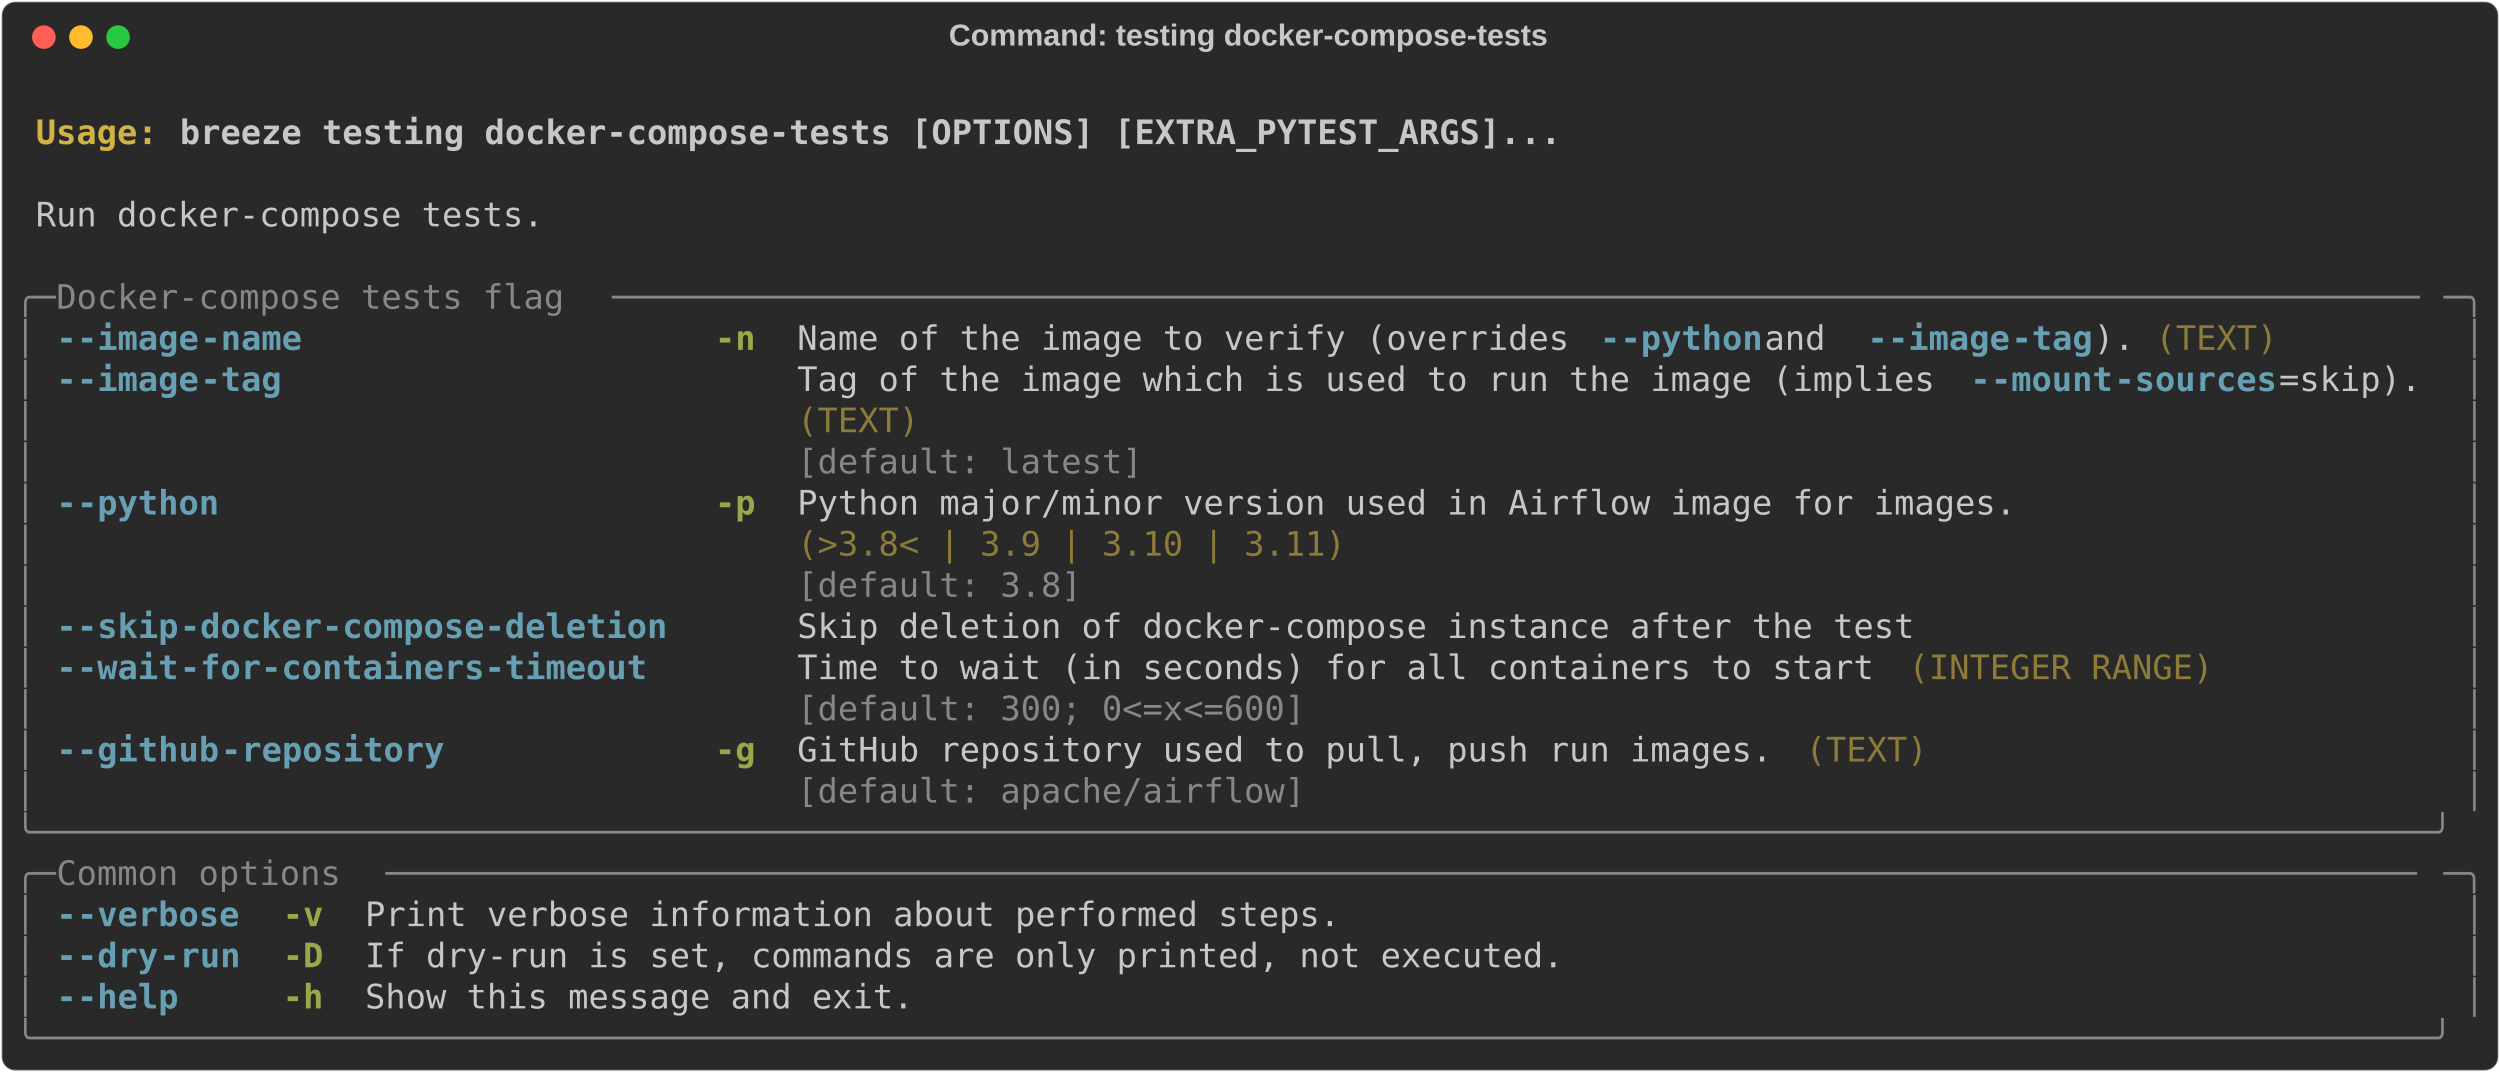
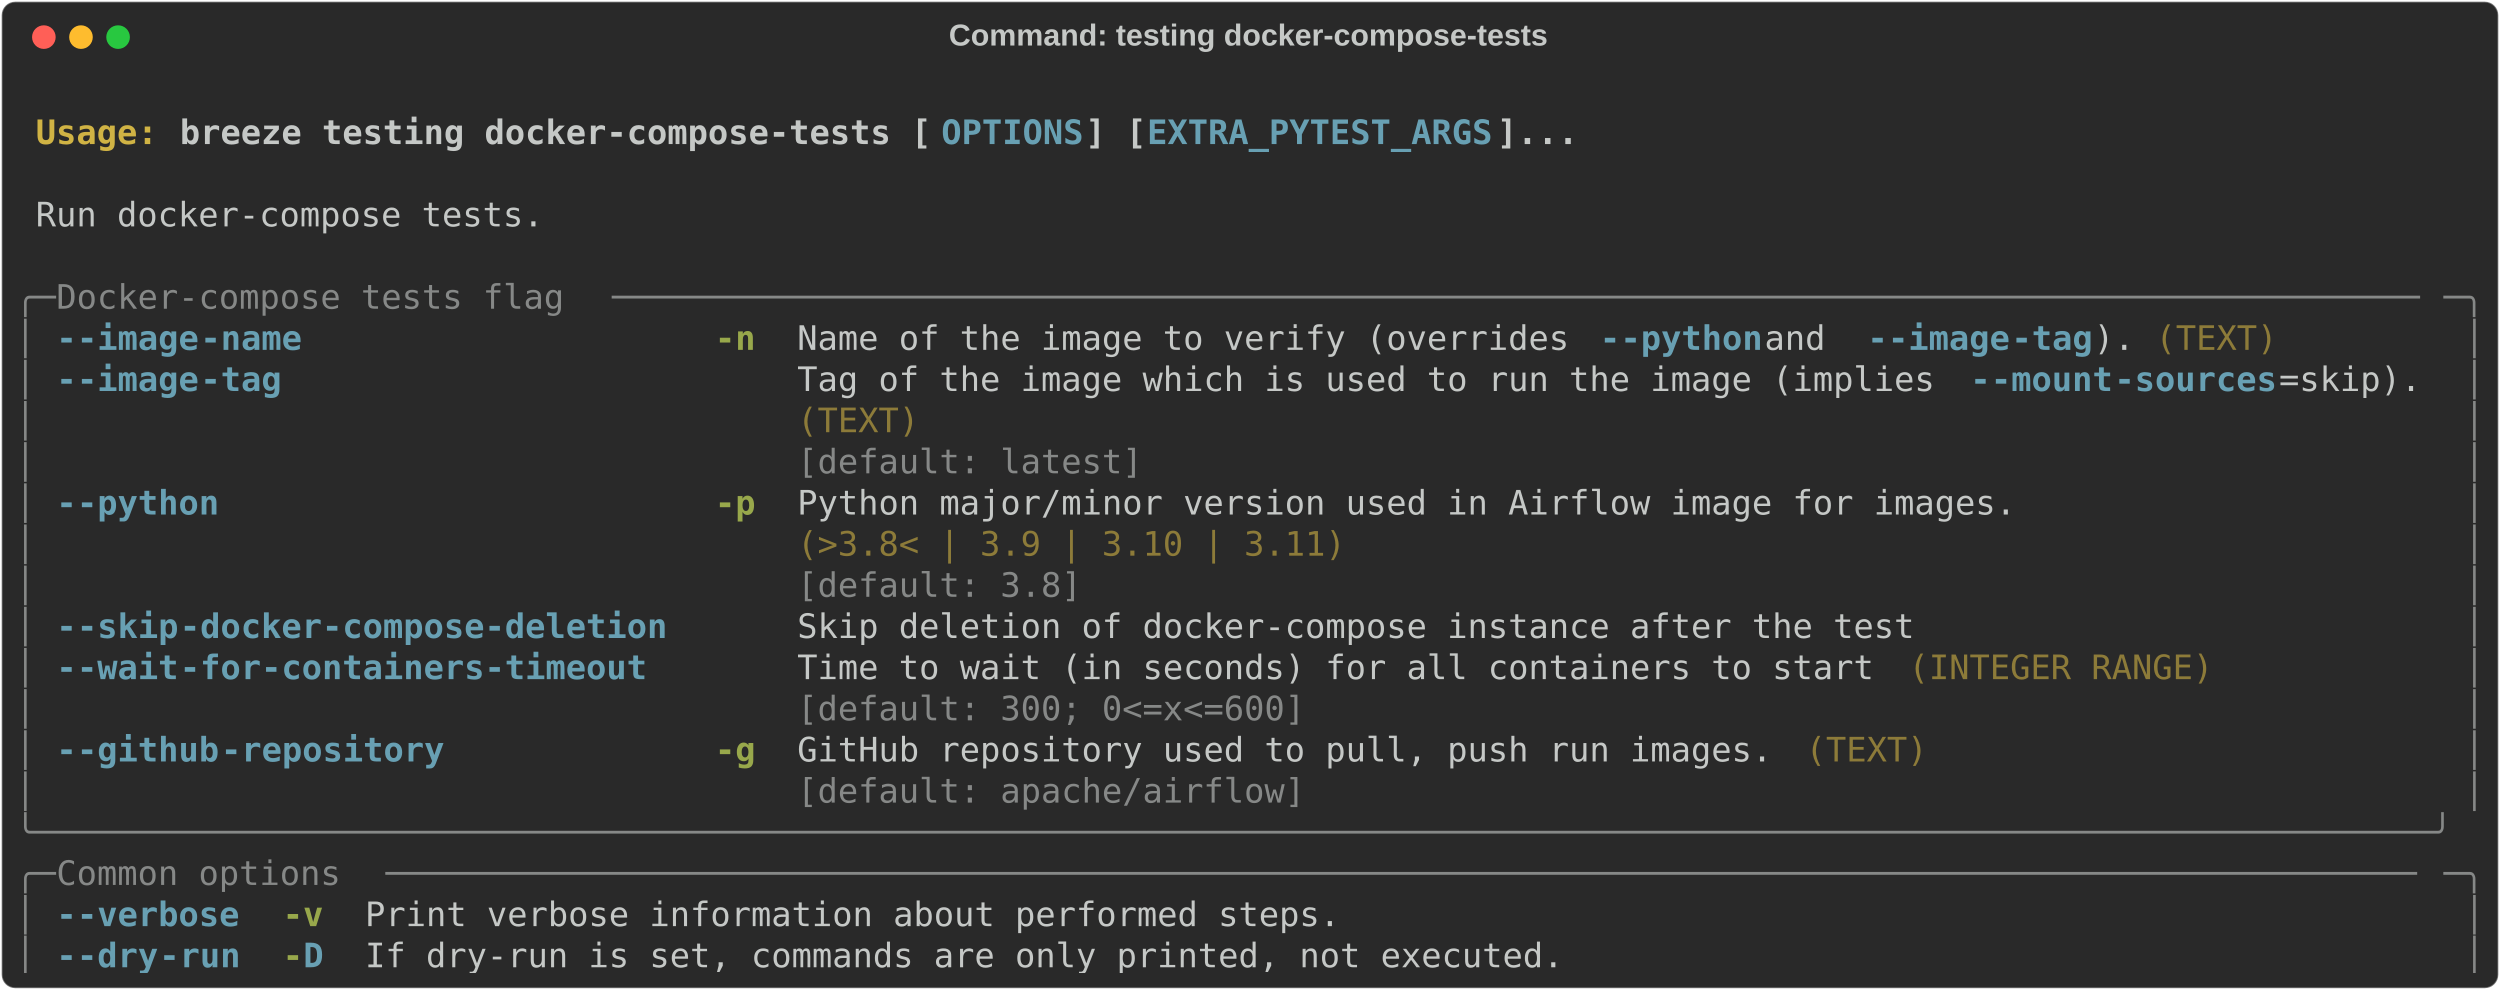
- <svg xmlns="http://www.w3.org/2000/svg" class="rich-terminal" viewBox="0 0 1482 635.6">
+ <svg xmlns="http://www.w3.org/2000/svg" class="rich-terminal" viewBox="0 0 1482 586.8">
  <style>

    @font-face {
        font-family: "Fira Code";
        src: local("FiraCode-Regular"),
                url("https://cdnjs.cloudflare.com/ajax/libs/firacode/6.2.0/woff2/FiraCode-Regular.woff2") format("woff2"),
                url("https://cdnjs.cloudflare.com/ajax/libs/firacode/6.2.0/woff/FiraCode-Regular.woff") format("woff");
        font-style: normal;
        font-weight: 400;
    }
    @font-face {
        font-family: "Fira Code";
        src: local("FiraCode-Bold"),
                url("https://cdnjs.cloudflare.com/ajax/libs/firacode/6.2.0/woff2/FiraCode-Bold.woff2") format("woff2"),
                url("https://cdnjs.cloudflare.com/ajax/libs/firacode/6.2.0/woff/FiraCode-Bold.woff") format("woff");
        font-style: bold;
        font-weight: 700;
    }

    .breeze-testing-docker-compose-tests-matrix {
        font-family: Fira Code, monospace;
        font-size: 20px;
        line-height: 24.4px;
        font-variant-east-asian: full-width;
    }

    .breeze-testing-docker-compose-tests-title {
        font-size: 18px;
        font-weight: bold;
        font-family: arial;
    }

    .breeze-testing-docker-compose-tests-r1 { fill: #c5c8c6;font-weight: bold }
.breeze-testing-docker-compose-tests-r2 { fill: #c5c8c6 }
.breeze-testing-docker-compose-tests-r3 { fill: #d0b344;font-weight: bold }
- .breeze-testing-docker-compose-tests-r4 { fill: #868887 }
- .breeze-testing-docker-compose-tests-r5 { fill: #68a0b3;font-weight: bold }
+ .breeze-testing-docker-compose-tests-r4 { fill: #68a0b3;font-weight: bold }
+ .breeze-testing-docker-compose-tests-r5 { fill: #868887 }
.breeze-testing-docker-compose-tests-r6 { fill: #98a84b;font-weight: bold }
.breeze-testing-docker-compose-tests-r7 { fill: #8d7b39 }
    </style>
  <defs>
    <clipPath id="breeze-testing-docker-compose-tests-clip-terminal">
-       <rect x="0" y="0" width="1463.0" height="584.6" />
+       <rect x="0" y="0" width="1463.0" height="535.8" />
    </clipPath>
    <clipPath id="breeze-testing-docker-compose-tests-line-0">
      <rect x="0" y="1.5" width="1464" height="24.65" />
    </clipPath>
    <clipPath id="breeze-testing-docker-compose-tests-line-1">
      <rect x="0" y="25.9" width="1464" height="24.65" />
    </clipPath>
    <clipPath id="breeze-testing-docker-compose-tests-line-2">
      <rect x="0" y="50.3" width="1464" height="24.65" />
    </clipPath>
    <clipPath id="breeze-testing-docker-compose-tests-line-3">
      <rect x="0" y="74.7" width="1464" height="24.65" />
    </clipPath>
    <clipPath id="breeze-testing-docker-compose-tests-line-4">
      <rect x="0" y="99.1" width="1464" height="24.65" />
    </clipPath>
    <clipPath id="breeze-testing-docker-compose-tests-line-5">
      <rect x="0" y="123.5" width="1464" height="24.65" />
    </clipPath>
    <clipPath id="breeze-testing-docker-compose-tests-line-6">
      <rect x="0" y="147.9" width="1464" height="24.65" />
    </clipPath>
    <clipPath id="breeze-testing-docker-compose-tests-line-7">
      <rect x="0" y="172.3" width="1464" height="24.65" />
    </clipPath>
    <clipPath id="breeze-testing-docker-compose-tests-line-8">
      <rect x="0" y="196.7" width="1464" height="24.65" />
    </clipPath>
    <clipPath id="breeze-testing-docker-compose-tests-line-9">
      <rect x="0" y="221.1" width="1464" height="24.65" />
    </clipPath>
    <clipPath id="breeze-testing-docker-compose-tests-line-10">
      <rect x="0" y="245.5" width="1464" height="24.65" />
    </clipPath>
    <clipPath id="breeze-testing-docker-compose-tests-line-11">
      <rect x="0" y="269.9" width="1464" height="24.65" />
    </clipPath>
    <clipPath id="breeze-testing-docker-compose-tests-line-12">
      <rect x="0" y="294.3" width="1464" height="24.65" />
    </clipPath>
    <clipPath id="breeze-testing-docker-compose-tests-line-13">
      <rect x="0" y="318.7" width="1464" height="24.65" />
    </clipPath>
    <clipPath id="breeze-testing-docker-compose-tests-line-14">
      <rect x="0" y="343.1" width="1464" height="24.65" />
    </clipPath>
    <clipPath id="breeze-testing-docker-compose-tests-line-15">
      <rect x="0" y="367.5" width="1464" height="24.65" />
    </clipPath>
    <clipPath id="breeze-testing-docker-compose-tests-line-16">
      <rect x="0" y="391.9" width="1464" height="24.65" />
    </clipPath>
    <clipPath id="breeze-testing-docker-compose-tests-line-17">
      <rect x="0" y="416.3" width="1464" height="24.65" />
    </clipPath>
    <clipPath id="breeze-testing-docker-compose-tests-line-18">
      <rect x="0" y="440.7" width="1464" height="24.65" />
    </clipPath>
    <clipPath id="breeze-testing-docker-compose-tests-line-19">
      <rect x="0" y="465.1" width="1464" height="24.65" />
    </clipPath>
    <clipPath id="breeze-testing-docker-compose-tests-line-20">
      <rect x="0" y="489.5" width="1464" height="24.65" />
    </clipPath>
-     <clipPath id="breeze-testing-docker-compose-tests-line-21">
-       <rect x="0" y="513.9" width="1464" height="24.65" />
-     </clipPath>
-     <clipPath id="breeze-testing-docker-compose-tests-line-22">
-       <rect x="0" y="538.3" width="1464" height="24.65" />
-     </clipPath>
  </defs>
-   <rect fill="#292929" stroke="rgba(255,255,255,0.35)" stroke-width="1" x="1" y="1" width="1480" height="633.6" rx="8" />
+   <rect fill="#292929" stroke="rgba(255,255,255,0.35)" stroke-width="1" x="1" y="1" width="1480" height="584.8" rx="8" />
  <text class="breeze-testing-docker-compose-tests-title" fill="#c5c8c6" text-anchor="middle" x="740" y="27">Command: testing docker-compose-tests</text>
  <g transform="translate(26,22)">
    <circle cx="0" cy="0" r="7" fill="#ff5f57" />
    <circle cx="22" cy="0" r="7" fill="#febc2e" />
    <circle cx="44" cy="0" r="7" fill="#28c840" />
  </g>
  <g transform="translate(9, 41)" clip-path="url(#breeze-testing-docker-compose-tests-clip-terminal)">
    <g class="breeze-testing-docker-compose-tests-matrix">
      <text class="breeze-testing-docker-compose-tests-r2" x="1464" y="20" textLength="12.2" clip-path="url(#breeze-testing-docker-compose-tests-line-0)">
</text>
      <text class="breeze-testing-docker-compose-tests-r3" x="12.2" y="44.4" textLength="85.4" clip-path="url(#breeze-testing-docker-compose-tests-line-1)">Usage: </text>
-       <text class="breeze-testing-docker-compose-tests-r1" x="97.6" y="44.4" textLength="829.6" clip-path="url(#breeze-testing-docker-compose-tests-line-1)">breeze testing docker-compose-tests [OPTIONS] [EXTRA_PYTEST_ARGS]...</text>
+       <text class="breeze-testing-docker-compose-tests-r1" x="97.6" y="44.4" textLength="451.4" clip-path="url(#breeze-testing-docker-compose-tests-line-1)">breeze testing docker-compose-tests [</text>
+       <text class="breeze-testing-docker-compose-tests-r4" x="549" y="44.4" textLength="85.4" clip-path="url(#breeze-testing-docker-compose-tests-line-1)">OPTIONS</text>
+       <text class="breeze-testing-docker-compose-tests-r1" x="634.4" y="44.4" textLength="36.6" clip-path="url(#breeze-testing-docker-compose-tests-line-1)">] [</text>
+       <text class="breeze-testing-docker-compose-tests-r4" x="671" y="44.4" textLength="207.4" clip-path="url(#breeze-testing-docker-compose-tests-line-1)">EXTRA_PYTEST_ARGS</text>
+       <text class="breeze-testing-docker-compose-tests-r1" x="878.4" y="44.4" textLength="48.8" clip-path="url(#breeze-testing-docker-compose-tests-line-1)">]...</text>
      <text class="breeze-testing-docker-compose-tests-r2" x="1464" y="44.4" textLength="12.2" clip-path="url(#breeze-testing-docker-compose-tests-line-1)">
</text>
      <text class="breeze-testing-docker-compose-tests-r2" x="1464" y="68.8" textLength="12.2" clip-path="url(#breeze-testing-docker-compose-tests-line-2)">
</text>
      <text class="breeze-testing-docker-compose-tests-r2" x="12.2" y="93.2" textLength="305" clip-path="url(#breeze-testing-docker-compose-tests-line-3)">Run docker-compose tests.</text>
      <text class="breeze-testing-docker-compose-tests-r2" x="1464" y="93.2" textLength="12.2" clip-path="url(#breeze-testing-docker-compose-tests-line-3)">
</text>
      <text class="breeze-testing-docker-compose-tests-r2" x="1464" y="117.6" textLength="12.2" clip-path="url(#breeze-testing-docker-compose-tests-line-4)">
</text>
-       <text class="breeze-testing-docker-compose-tests-r4" x="0" y="142" textLength="24.4" clip-path="url(#breeze-testing-docker-compose-tests-line-5)">╭─</text>
-       <text class="breeze-testing-docker-compose-tests-r4" x="24.4" y="142" textLength="329.4" clip-path="url(#breeze-testing-docker-compose-tests-line-5)"> Docker-compose tests flag </text>
-       <text class="breeze-testing-docker-compose-tests-r4" x="353.8" y="142" textLength="1085.8" clip-path="url(#breeze-testing-docker-compose-tests-line-5)">─────────────────────────────────────────────────────────────────────────────────────────</text>
-       <text class="breeze-testing-docker-compose-tests-r4" x="1439.6" y="142" textLength="24.4" clip-path="url(#breeze-testing-docker-compose-tests-line-5)">─╮</text>
+       <text class="breeze-testing-docker-compose-tests-r5" x="0" y="142" textLength="24.4" clip-path="url(#breeze-testing-docker-compose-tests-line-5)">╭─</text>
+       <text class="breeze-testing-docker-compose-tests-r5" x="24.4" y="142" textLength="329.4" clip-path="url(#breeze-testing-docker-compose-tests-line-5)"> Docker-compose tests flag </text>
+       <text class="breeze-testing-docker-compose-tests-r5" x="353.8" y="142" textLength="1085.8" clip-path="url(#breeze-testing-docker-compose-tests-line-5)">─────────────────────────────────────────────────────────────────────────────────────────</text>
+       <text class="breeze-testing-docker-compose-tests-r5" x="1439.6" y="142" textLength="24.4" clip-path="url(#breeze-testing-docker-compose-tests-line-5)">─╮</text>
      <text class="breeze-testing-docker-compose-tests-r2" x="1464" y="142" textLength="12.2" clip-path="url(#breeze-testing-docker-compose-tests-line-5)">
</text>
-       <text class="breeze-testing-docker-compose-tests-r4" x="0" y="166.4" textLength="12.2" clip-path="url(#breeze-testing-docker-compose-tests-line-6)">│</text>
-       <text class="breeze-testing-docker-compose-tests-r5" x="24.4" y="166.4" textLength="12.2" clip-path="url(#breeze-testing-docker-compose-tests-line-6)">-</text>
-       <text class="breeze-testing-docker-compose-tests-r5" x="36.6" y="166.4" textLength="73.2" clip-path="url(#breeze-testing-docker-compose-tests-line-6)">-image</text>
-       <text class="breeze-testing-docker-compose-tests-r5" x="109.8" y="166.4" textLength="61" clip-path="url(#breeze-testing-docker-compose-tests-line-6)">-name</text>
+       <text class="breeze-testing-docker-compose-tests-r5" x="0" y="166.4" textLength="12.2" clip-path="url(#breeze-testing-docker-compose-tests-line-6)">│</text>
+       <text class="breeze-testing-docker-compose-tests-r4" x="24.4" y="166.4" textLength="12.2" clip-path="url(#breeze-testing-docker-compose-tests-line-6)">-</text>
+       <text class="breeze-testing-docker-compose-tests-r4" x="36.6" y="166.4" textLength="73.2" clip-path="url(#breeze-testing-docker-compose-tests-line-6)">-image</text>
+       <text class="breeze-testing-docker-compose-tests-r4" x="109.8" y="166.4" textLength="61" clip-path="url(#breeze-testing-docker-compose-tests-line-6)">-name</text>
      <text class="breeze-testing-docker-compose-tests-r6" x="414.8" y="166.4" textLength="24.4" clip-path="url(#breeze-testing-docker-compose-tests-line-6)">-n</text>
      <text class="breeze-testing-docker-compose-tests-r2" x="463.6" y="166.4" textLength="475.8" clip-path="url(#breeze-testing-docker-compose-tests-line-6)">Name of the image to verify (overrides </text>
-       <text class="breeze-testing-docker-compose-tests-r5" x="939.4" y="166.4" textLength="12.2" clip-path="url(#breeze-testing-docker-compose-tests-line-6)">-</text>
-       <text class="breeze-testing-docker-compose-tests-r5" x="951.6" y="166.4" textLength="85.4" clip-path="url(#breeze-testing-docker-compose-tests-line-6)">-python</text>
+       <text class="breeze-testing-docker-compose-tests-r4" x="939.4" y="166.4" textLength="12.2" clip-path="url(#breeze-testing-docker-compose-tests-line-6)">-</text>
+       <text class="breeze-testing-docker-compose-tests-r4" x="951.6" y="166.4" textLength="85.4" clip-path="url(#breeze-testing-docker-compose-tests-line-6)">-python</text>
      <text class="breeze-testing-docker-compose-tests-r2" x="1037" y="166.4" textLength="61" clip-path="url(#breeze-testing-docker-compose-tests-line-6)"> and </text>
-       <text class="breeze-testing-docker-compose-tests-r5" x="1098" y="166.4" textLength="12.2" clip-path="url(#breeze-testing-docker-compose-tests-line-6)">-</text>
-       <text class="breeze-testing-docker-compose-tests-r5" x="1110.2" y="166.4" textLength="73.2" clip-path="url(#breeze-testing-docker-compose-tests-line-6)">-image</text>
-       <text class="breeze-testing-docker-compose-tests-r5" x="1183.4" y="166.4" textLength="48.8" clip-path="url(#breeze-testing-docker-compose-tests-line-6)">-tag</text>
+       <text class="breeze-testing-docker-compose-tests-r4" x="1098" y="166.4" textLength="12.2" clip-path="url(#breeze-testing-docker-compose-tests-line-6)">-</text>
+       <text class="breeze-testing-docker-compose-tests-r4" x="1110.2" y="166.4" textLength="73.2" clip-path="url(#breeze-testing-docker-compose-tests-line-6)">-image</text>
+       <text class="breeze-testing-docker-compose-tests-r4" x="1183.4" y="166.4" textLength="48.8" clip-path="url(#breeze-testing-docker-compose-tests-line-6)">-tag</text>
      <text class="breeze-testing-docker-compose-tests-r2" x="1232.2" y="166.4" textLength="24.4" clip-path="url(#breeze-testing-docker-compose-tests-line-6)">).</text>
      <text class="breeze-testing-docker-compose-tests-r7" x="1268.8" y="166.4" textLength="73.2" clip-path="url(#breeze-testing-docker-compose-tests-line-6)">(TEXT)</text>
-       <text class="breeze-testing-docker-compose-tests-r4" x="1451.8" y="166.4" textLength="12.2" clip-path="url(#breeze-testing-docker-compose-tests-line-6)">│</text>
+       <text class="breeze-testing-docker-compose-tests-r5" x="1451.8" y="166.4" textLength="12.2" clip-path="url(#breeze-testing-docker-compose-tests-line-6)">│</text>
      <text class="breeze-testing-docker-compose-tests-r2" x="1464" y="166.4" textLength="12.2" clip-path="url(#breeze-testing-docker-compose-tests-line-6)">
</text>
-       <text class="breeze-testing-docker-compose-tests-r4" x="0" y="190.8" textLength="12.2" clip-path="url(#breeze-testing-docker-compose-tests-line-7)">│</text>
-       <text class="breeze-testing-docker-compose-tests-r5" x="24.4" y="190.8" textLength="12.2" clip-path="url(#breeze-testing-docker-compose-tests-line-7)">-</text>
-       <text class="breeze-testing-docker-compose-tests-r5" x="36.6" y="190.8" textLength="73.2" clip-path="url(#breeze-testing-docker-compose-tests-line-7)">-image</text>
-       <text class="breeze-testing-docker-compose-tests-r5" x="109.8" y="190.8" textLength="48.8" clip-path="url(#breeze-testing-docker-compose-tests-line-7)">-tag</text>
+       <text class="breeze-testing-docker-compose-tests-r5" x="0" y="190.8" textLength="12.2" clip-path="url(#breeze-testing-docker-compose-tests-line-7)">│</text>
+       <text class="breeze-testing-docker-compose-tests-r4" x="24.4" y="190.8" textLength="12.2" clip-path="url(#breeze-testing-docker-compose-tests-line-7)">-</text>
+       <text class="breeze-testing-docker-compose-tests-r4" x="36.6" y="190.8" textLength="73.2" clip-path="url(#breeze-testing-docker-compose-tests-line-7)">-image</text>
+       <text class="breeze-testing-docker-compose-tests-r4" x="109.8" y="190.8" textLength="48.8" clip-path="url(#breeze-testing-docker-compose-tests-line-7)">-tag</text>
      <text class="breeze-testing-docker-compose-tests-r2" x="463.6" y="190.8" textLength="695.4" clip-path="url(#breeze-testing-docker-compose-tests-line-7)">Tag of the image which is used to run the image (implies </text>
-       <text class="breeze-testing-docker-compose-tests-r5" x="1159" y="190.8" textLength="12.2" clip-path="url(#breeze-testing-docker-compose-tests-line-7)">-</text>
-       <text class="breeze-testing-docker-compose-tests-r5" x="1171.2" y="190.8" textLength="73.2" clip-path="url(#breeze-testing-docker-compose-tests-line-7)">-mount</text>
-       <text class="breeze-testing-docker-compose-tests-r5" x="1244.4" y="190.8" textLength="97.6" clip-path="url(#breeze-testing-docker-compose-tests-line-7)">-sources</text>
+       <text class="breeze-testing-docker-compose-tests-r4" x="1159" y="190.8" textLength="12.2" clip-path="url(#breeze-testing-docker-compose-tests-line-7)">-</text>
+       <text class="breeze-testing-docker-compose-tests-r4" x="1171.2" y="190.8" textLength="73.2" clip-path="url(#breeze-testing-docker-compose-tests-line-7)">-mount</text>
+       <text class="breeze-testing-docker-compose-tests-r4" x="1244.4" y="190.8" textLength="97.6" clip-path="url(#breeze-testing-docker-compose-tests-line-7)">-sources</text>
      <text class="breeze-testing-docker-compose-tests-r2" x="1342" y="190.8" textLength="85.4" clip-path="url(#breeze-testing-docker-compose-tests-line-7)">=skip).</text>
-       <text class="breeze-testing-docker-compose-tests-r4" x="1451.8" y="190.8" textLength="12.2" clip-path="url(#breeze-testing-docker-compose-tests-line-7)">│</text>
+       <text class="breeze-testing-docker-compose-tests-r5" x="1451.8" y="190.8" textLength="12.2" clip-path="url(#breeze-testing-docker-compose-tests-line-7)">│</text>
      <text class="breeze-testing-docker-compose-tests-r2" x="1464" y="190.8" textLength="12.2" clip-path="url(#breeze-testing-docker-compose-tests-line-7)">
</text>
-       <text class="breeze-testing-docker-compose-tests-r4" x="0" y="215.2" textLength="12.2" clip-path="url(#breeze-testing-docker-compose-tests-line-8)">│</text>
+       <text class="breeze-testing-docker-compose-tests-r5" x="0" y="215.2" textLength="12.2" clip-path="url(#breeze-testing-docker-compose-tests-line-8)">│</text>
      <text class="breeze-testing-docker-compose-tests-r7" x="463.6" y="215.2" textLength="963.8" clip-path="url(#breeze-testing-docker-compose-tests-line-8)">(TEXT)                                                                         </text>
-       <text class="breeze-testing-docker-compose-tests-r4" x="1451.8" y="215.2" textLength="12.2" clip-path="url(#breeze-testing-docker-compose-tests-line-8)">│</text>
+       <text class="breeze-testing-docker-compose-tests-r5" x="1451.8" y="215.2" textLength="12.2" clip-path="url(#breeze-testing-docker-compose-tests-line-8)">│</text>
      <text class="breeze-testing-docker-compose-tests-r2" x="1464" y="215.2" textLength="12.2" clip-path="url(#breeze-testing-docker-compose-tests-line-8)">
</text>
-       <text class="breeze-testing-docker-compose-tests-r4" x="0" y="239.6" textLength="12.2" clip-path="url(#breeze-testing-docker-compose-tests-line-9)">│</text>
-       <text class="breeze-testing-docker-compose-tests-r4" x="463.6" y="239.6" textLength="963.8" clip-path="url(#breeze-testing-docker-compose-tests-line-9)">[default: latest]                                                              </text>
-       <text class="breeze-testing-docker-compose-tests-r4" x="1451.8" y="239.6" textLength="12.2" clip-path="url(#breeze-testing-docker-compose-tests-line-9)">│</text>
+       <text class="breeze-testing-docker-compose-tests-r5" x="0" y="239.6" textLength="12.2" clip-path="url(#breeze-testing-docker-compose-tests-line-9)">│</text>
+       <text class="breeze-testing-docker-compose-tests-r5" x="463.6" y="239.6" textLength="963.8" clip-path="url(#breeze-testing-docker-compose-tests-line-9)">[default: latest]                                                              </text>
+       <text class="breeze-testing-docker-compose-tests-r5" x="1451.8" y="239.6" textLength="12.2" clip-path="url(#breeze-testing-docker-compose-tests-line-9)">│</text>
      <text class="breeze-testing-docker-compose-tests-r2" x="1464" y="239.6" textLength="12.2" clip-path="url(#breeze-testing-docker-compose-tests-line-9)">
</text>
-       <text class="breeze-testing-docker-compose-tests-r4" x="0" y="264" textLength="12.2" clip-path="url(#breeze-testing-docker-compose-tests-line-10)">│</text>
-       <text class="breeze-testing-docker-compose-tests-r5" x="24.4" y="264" textLength="12.2" clip-path="url(#breeze-testing-docker-compose-tests-line-10)">-</text>
-       <text class="breeze-testing-docker-compose-tests-r5" x="36.6" y="264" textLength="85.4" clip-path="url(#breeze-testing-docker-compose-tests-line-10)">-python</text>
+       <text class="breeze-testing-docker-compose-tests-r5" x="0" y="264" textLength="12.2" clip-path="url(#breeze-testing-docker-compose-tests-line-10)">│</text>
+       <text class="breeze-testing-docker-compose-tests-r4" x="24.4" y="264" textLength="12.2" clip-path="url(#breeze-testing-docker-compose-tests-line-10)">-</text>
+       <text class="breeze-testing-docker-compose-tests-r4" x="36.6" y="264" textLength="85.4" clip-path="url(#breeze-testing-docker-compose-tests-line-10)">-python</text>
      <text class="breeze-testing-docker-compose-tests-r6" x="414.8" y="264" textLength="24.4" clip-path="url(#breeze-testing-docker-compose-tests-line-10)">-p</text>
      <text class="breeze-testing-docker-compose-tests-r2" x="463.6" y="264" textLength="732" clip-path="url(#breeze-testing-docker-compose-tests-line-10)">Python major/minor version used in Airflow image for images.</text>
-       <text class="breeze-testing-docker-compose-tests-r4" x="1451.8" y="264" textLength="12.2" clip-path="url(#breeze-testing-docker-compose-tests-line-10)">│</text>
+       <text class="breeze-testing-docker-compose-tests-r5" x="1451.8" y="264" textLength="12.2" clip-path="url(#breeze-testing-docker-compose-tests-line-10)">│</text>
      <text class="breeze-testing-docker-compose-tests-r2" x="1464" y="264" textLength="12.2" clip-path="url(#breeze-testing-docker-compose-tests-line-10)">
</text>
-       <text class="breeze-testing-docker-compose-tests-r4" x="0" y="288.4" textLength="12.2" clip-path="url(#breeze-testing-docker-compose-tests-line-11)">│</text>
+       <text class="breeze-testing-docker-compose-tests-r5" x="0" y="288.4" textLength="12.2" clip-path="url(#breeze-testing-docker-compose-tests-line-11)">│</text>
      <text class="breeze-testing-docker-compose-tests-r7" x="463.6" y="288.4" textLength="732" clip-path="url(#breeze-testing-docker-compose-tests-line-11)">(&gt;3.8&lt; | 3.9 | 3.10 | 3.11)                                 </text>
-       <text class="breeze-testing-docker-compose-tests-r4" x="1451.8" y="288.4" textLength="12.2" clip-path="url(#breeze-testing-docker-compose-tests-line-11)">│</text>
+       <text class="breeze-testing-docker-compose-tests-r5" x="1451.8" y="288.4" textLength="12.2" clip-path="url(#breeze-testing-docker-compose-tests-line-11)">│</text>
      <text class="breeze-testing-docker-compose-tests-r2" x="1464" y="288.4" textLength="12.2" clip-path="url(#breeze-testing-docker-compose-tests-line-11)">
</text>
-       <text class="breeze-testing-docker-compose-tests-r4" x="0" y="312.8" textLength="12.2" clip-path="url(#breeze-testing-docker-compose-tests-line-12)">│</text>
-       <text class="breeze-testing-docker-compose-tests-r4" x="463.6" y="312.8" textLength="732" clip-path="url(#breeze-testing-docker-compose-tests-line-12)">[default: 3.8]                                              </text>
-       <text class="breeze-testing-docker-compose-tests-r4" x="1451.8" y="312.8" textLength="12.2" clip-path="url(#breeze-testing-docker-compose-tests-line-12)">│</text>
+       <text class="breeze-testing-docker-compose-tests-r5" x="0" y="312.8" textLength="12.2" clip-path="url(#breeze-testing-docker-compose-tests-line-12)">│</text>
+       <text class="breeze-testing-docker-compose-tests-r5" x="463.6" y="312.8" textLength="732" clip-path="url(#breeze-testing-docker-compose-tests-line-12)">[default: 3.8]                                              </text>
+       <text class="breeze-testing-docker-compose-tests-r5" x="1451.8" y="312.8" textLength="12.2" clip-path="url(#breeze-testing-docker-compose-tests-line-12)">│</text>
      <text class="breeze-testing-docker-compose-tests-r2" x="1464" y="312.8" textLength="12.2" clip-path="url(#breeze-testing-docker-compose-tests-line-12)">
</text>
-       <text class="breeze-testing-docker-compose-tests-r4" x="0" y="337.2" textLength="12.2" clip-path="url(#breeze-testing-docker-compose-tests-line-13)">│</text>
-       <text class="breeze-testing-docker-compose-tests-r5" x="24.4" y="337.2" textLength="12.2" clip-path="url(#breeze-testing-docker-compose-tests-line-13)">-</text>
-       <text class="breeze-testing-docker-compose-tests-r5" x="36.6" y="337.2" textLength="61" clip-path="url(#breeze-testing-docker-compose-tests-line-13)">-skip</text>
-       <text class="breeze-testing-docker-compose-tests-r5" x="97.6" y="337.2" textLength="292.8" clip-path="url(#breeze-testing-docker-compose-tests-line-13)">-docker-compose-deletion</text>
+       <text class="breeze-testing-docker-compose-tests-r5" x="0" y="337.2" textLength="12.2" clip-path="url(#breeze-testing-docker-compose-tests-line-13)">│</text>
+       <text class="breeze-testing-docker-compose-tests-r4" x="24.4" y="337.2" textLength="12.2" clip-path="url(#breeze-testing-docker-compose-tests-line-13)">-</text>
+       <text class="breeze-testing-docker-compose-tests-r4" x="36.6" y="337.2" textLength="61" clip-path="url(#breeze-testing-docker-compose-tests-line-13)">-skip</text>
+       <text class="breeze-testing-docker-compose-tests-r4" x="97.6" y="337.2" textLength="292.8" clip-path="url(#breeze-testing-docker-compose-tests-line-13)">-docker-compose-deletion</text>
      <text class="breeze-testing-docker-compose-tests-r2" x="463.6" y="337.2" textLength="671" clip-path="url(#breeze-testing-docker-compose-tests-line-13)">Skip deletion of docker-compose instance after the test</text>
-       <text class="breeze-testing-docker-compose-tests-r4" x="1451.8" y="337.2" textLength="12.2" clip-path="url(#breeze-testing-docker-compose-tests-line-13)">│</text>
+       <text class="breeze-testing-docker-compose-tests-r5" x="1451.8" y="337.2" textLength="12.2" clip-path="url(#breeze-testing-docker-compose-tests-line-13)">│</text>
      <text class="breeze-testing-docker-compose-tests-r2" x="1464" y="337.2" textLength="12.2" clip-path="url(#breeze-testing-docker-compose-tests-line-13)">
</text>
-       <text class="breeze-testing-docker-compose-tests-r4" x="0" y="361.6" textLength="12.2" clip-path="url(#breeze-testing-docker-compose-tests-line-14)">│</text>
-       <text class="breeze-testing-docker-compose-tests-r5" x="24.4" y="361.6" textLength="12.2" clip-path="url(#breeze-testing-docker-compose-tests-line-14)">-</text>
-       <text class="breeze-testing-docker-compose-tests-r5" x="36.6" y="361.6" textLength="61" clip-path="url(#breeze-testing-docker-compose-tests-line-14)">-wait</text>
-       <text class="breeze-testing-docker-compose-tests-r5" x="97.6" y="361.6" textLength="280.6" clip-path="url(#breeze-testing-docker-compose-tests-line-14)">-for-containers-timeout</text>
+       <text class="breeze-testing-docker-compose-tests-r5" x="0" y="361.6" textLength="12.2" clip-path="url(#breeze-testing-docker-compose-tests-line-14)">│</text>
+       <text class="breeze-testing-docker-compose-tests-r4" x="24.4" y="361.6" textLength="12.2" clip-path="url(#breeze-testing-docker-compose-tests-line-14)">-</text>
+       <text class="breeze-testing-docker-compose-tests-r4" x="36.6" y="361.6" textLength="61" clip-path="url(#breeze-testing-docker-compose-tests-line-14)">-wait</text>
+       <text class="breeze-testing-docker-compose-tests-r4" x="97.6" y="361.6" textLength="280.6" clip-path="url(#breeze-testing-docker-compose-tests-line-14)">-for-containers-timeout</text>
      <text class="breeze-testing-docker-compose-tests-r2" x="463.6" y="361.6" textLength="646.6" clip-path="url(#breeze-testing-docker-compose-tests-line-14)">Time to wait (in seconds) for all containers to start</text>
      <text class="breeze-testing-docker-compose-tests-r7" x="1122.4" y="361.6" textLength="183" clip-path="url(#breeze-testing-docker-compose-tests-line-14)">(INTEGER RANGE)</text>
-       <text class="breeze-testing-docker-compose-tests-r4" x="1451.8" y="361.6" textLength="12.2" clip-path="url(#breeze-testing-docker-compose-tests-line-14)">│</text>
+       <text class="breeze-testing-docker-compose-tests-r5" x="1451.8" y="361.6" textLength="12.2" clip-path="url(#breeze-testing-docker-compose-tests-line-14)">│</text>
      <text class="breeze-testing-docker-compose-tests-r2" x="1464" y="361.6" textLength="12.2" clip-path="url(#breeze-testing-docker-compose-tests-line-14)">
</text>
-       <text class="breeze-testing-docker-compose-tests-r4" x="0" y="386" textLength="12.2" clip-path="url(#breeze-testing-docker-compose-tests-line-15)">│</text>
-       <text class="breeze-testing-docker-compose-tests-r4" x="463.6" y="386" textLength="646.6" clip-path="url(#breeze-testing-docker-compose-tests-line-15)">[default: 300; 0&lt;=x&lt;=600]                            </text>
-       <text class="breeze-testing-docker-compose-tests-r4" x="1451.8" y="386" textLength="12.2" clip-path="url(#breeze-testing-docker-compose-tests-line-15)">│</text>
+       <text class="breeze-testing-docker-compose-tests-r5" x="0" y="386" textLength="12.2" clip-path="url(#breeze-testing-docker-compose-tests-line-15)">│</text>
+       <text class="breeze-testing-docker-compose-tests-r5" x="463.6" y="386" textLength="646.6" clip-path="url(#breeze-testing-docker-compose-tests-line-15)">[default: 300; 0&lt;=x&lt;=600]                            </text>
+       <text class="breeze-testing-docker-compose-tests-r5" x="1451.8" y="386" textLength="12.2" clip-path="url(#breeze-testing-docker-compose-tests-line-15)">│</text>
      <text class="breeze-testing-docker-compose-tests-r2" x="1464" y="386" textLength="12.2" clip-path="url(#breeze-testing-docker-compose-tests-line-15)">
</text>
-       <text class="breeze-testing-docker-compose-tests-r4" x="0" y="410.4" textLength="12.2" clip-path="url(#breeze-testing-docker-compose-tests-line-16)">│</text>
-       <text class="breeze-testing-docker-compose-tests-r5" x="24.4" y="410.4" textLength="12.2" clip-path="url(#breeze-testing-docker-compose-tests-line-16)">-</text>
-       <text class="breeze-testing-docker-compose-tests-r5" x="36.6" y="410.4" textLength="85.4" clip-path="url(#breeze-testing-docker-compose-tests-line-16)">-github</text>
-       <text class="breeze-testing-docker-compose-tests-r5" x="122" y="410.4" textLength="134.2" clip-path="url(#breeze-testing-docker-compose-tests-line-16)">-repository</text>
+       <text class="breeze-testing-docker-compose-tests-r5" x="0" y="410.4" textLength="12.2" clip-path="url(#breeze-testing-docker-compose-tests-line-16)">│</text>
+       <text class="breeze-testing-docker-compose-tests-r4" x="24.4" y="410.4" textLength="12.2" clip-path="url(#breeze-testing-docker-compose-tests-line-16)">-</text>
+       <text class="breeze-testing-docker-compose-tests-r4" x="36.6" y="410.4" textLength="85.4" clip-path="url(#breeze-testing-docker-compose-tests-line-16)">-github</text>
+       <text class="breeze-testing-docker-compose-tests-r4" x="122" y="410.4" textLength="134.2" clip-path="url(#breeze-testing-docker-compose-tests-line-16)">-repository</text>
      <text class="breeze-testing-docker-compose-tests-r6" x="414.8" y="410.4" textLength="24.4" clip-path="url(#breeze-testing-docker-compose-tests-line-16)">-g</text>
      <text class="breeze-testing-docker-compose-tests-r2" x="463.6" y="410.4" textLength="585.6" clip-path="url(#breeze-testing-docker-compose-tests-line-16)">GitHub repository used to pull, push run images.</text>
      <text class="breeze-testing-docker-compose-tests-r7" x="1061.4" y="410.4" textLength="73.2" clip-path="url(#breeze-testing-docker-compose-tests-line-16)">(TEXT)</text>
-       <text class="breeze-testing-docker-compose-tests-r4" x="1451.8" y="410.4" textLength="12.2" clip-path="url(#breeze-testing-docker-compose-tests-line-16)">│</text>
+       <text class="breeze-testing-docker-compose-tests-r5" x="1451.8" y="410.4" textLength="12.2" clip-path="url(#breeze-testing-docker-compose-tests-line-16)">│</text>
      <text class="breeze-testing-docker-compose-tests-r2" x="1464" y="410.4" textLength="12.2" clip-path="url(#breeze-testing-docker-compose-tests-line-16)">
</text>
-       <text class="breeze-testing-docker-compose-tests-r4" x="0" y="434.8" textLength="12.2" clip-path="url(#breeze-testing-docker-compose-tests-line-17)">│</text>
-       <text class="breeze-testing-docker-compose-tests-r4" x="463.6" y="434.8" textLength="585.6" clip-path="url(#breeze-testing-docker-compose-tests-line-17)">[default: apache/airflow]                       </text>
-       <text class="breeze-testing-docker-compose-tests-r4" x="1451.8" y="434.8" textLength="12.2" clip-path="url(#breeze-testing-docker-compose-tests-line-17)">│</text>
+       <text class="breeze-testing-docker-compose-tests-r5" x="0" y="434.8" textLength="12.2" clip-path="url(#breeze-testing-docker-compose-tests-line-17)">│</text>
+       <text class="breeze-testing-docker-compose-tests-r5" x="463.6" y="434.8" textLength="585.6" clip-path="url(#breeze-testing-docker-compose-tests-line-17)">[default: apache/airflow]                       </text>
+       <text class="breeze-testing-docker-compose-tests-r5" x="1451.8" y="434.8" textLength="12.2" clip-path="url(#breeze-testing-docker-compose-tests-line-17)">│</text>
      <text class="breeze-testing-docker-compose-tests-r2" x="1464" y="434.8" textLength="12.2" clip-path="url(#breeze-testing-docker-compose-tests-line-17)">
</text>
-       <text class="breeze-testing-docker-compose-tests-r4" x="0" y="459.2" textLength="1464" clip-path="url(#breeze-testing-docker-compose-tests-line-18)">╰──────────────────────────────────────────────────────────────────────────────────────────────────────────────────────╯</text>
+       <text class="breeze-testing-docker-compose-tests-r5" x="0" y="459.2" textLength="1464" clip-path="url(#breeze-testing-docker-compose-tests-line-18)">╰──────────────────────────────────────────────────────────────────────────────────────────────────────────────────────╯</text>
      <text class="breeze-testing-docker-compose-tests-r2" x="1464" y="459.2" textLength="12.2" clip-path="url(#breeze-testing-docker-compose-tests-line-18)">
</text>
-       <text class="breeze-testing-docker-compose-tests-r4" x="0" y="483.6" textLength="24.4" clip-path="url(#breeze-testing-docker-compose-tests-line-19)">╭─</text>
-       <text class="breeze-testing-docker-compose-tests-r4" x="24.4" y="483.6" textLength="195.2" clip-path="url(#breeze-testing-docker-compose-tests-line-19)"> Common options </text>
-       <text class="breeze-testing-docker-compose-tests-r4" x="219.6" y="483.6" textLength="1220" clip-path="url(#breeze-testing-docker-compose-tests-line-19)">────────────────────────────────────────────────────────────────────────────────────────────────────</text>
-       <text class="breeze-testing-docker-compose-tests-r4" x="1439.6" y="483.6" textLength="24.4" clip-path="url(#breeze-testing-docker-compose-tests-line-19)">─╮</text>
+       <text class="breeze-testing-docker-compose-tests-r5" x="0" y="483.6" textLength="24.4" clip-path="url(#breeze-testing-docker-compose-tests-line-19)">╭─</text>
+       <text class="breeze-testing-docker-compose-tests-r5" x="24.4" y="483.6" textLength="195.2" clip-path="url(#breeze-testing-docker-compose-tests-line-19)"> Common options </text>
+       <text class="breeze-testing-docker-compose-tests-r5" x="219.6" y="483.6" textLength="1220" clip-path="url(#breeze-testing-docker-compose-tests-line-19)">────────────────────────────────────────────────────────────────────────────────────────────────────</text>
+       <text class="breeze-testing-docker-compose-tests-r5" x="1439.6" y="483.6" textLength="24.4" clip-path="url(#breeze-testing-docker-compose-tests-line-19)">─╮</text>
      <text class="breeze-testing-docker-compose-tests-r2" x="1464" y="483.6" textLength="12.2" clip-path="url(#breeze-testing-docker-compose-tests-line-19)">
</text>
-       <text class="breeze-testing-docker-compose-tests-r4" x="0" y="508" textLength="12.2" clip-path="url(#breeze-testing-docker-compose-tests-line-20)">│</text>
-       <text class="breeze-testing-docker-compose-tests-r5" x="24.4" y="508" textLength="12.2" clip-path="url(#breeze-testing-docker-compose-tests-line-20)">-</text>
-       <text class="breeze-testing-docker-compose-tests-r5" x="36.6" y="508" textLength="97.6" clip-path="url(#breeze-testing-docker-compose-tests-line-20)">-verbose</text>
+       <text class="breeze-testing-docker-compose-tests-r5" x="0" y="508" textLength="12.2" clip-path="url(#breeze-testing-docker-compose-tests-line-20)">│</text>
+       <text class="breeze-testing-docker-compose-tests-r4" x="24.4" y="508" textLength="12.2" clip-path="url(#breeze-testing-docker-compose-tests-line-20)">-</text>
+       <text class="breeze-testing-docker-compose-tests-r4" x="36.6" y="508" textLength="97.6" clip-path="url(#breeze-testing-docker-compose-tests-line-20)">-verbose</text>
      <text class="breeze-testing-docker-compose-tests-r6" x="158.6" y="508" textLength="24.4" clip-path="url(#breeze-testing-docker-compose-tests-line-20)">-v</text>
      <text class="breeze-testing-docker-compose-tests-r2" x="207.4" y="508" textLength="585.6" clip-path="url(#breeze-testing-docker-compose-tests-line-20)">Print verbose information about performed steps.</text>
-       <text class="breeze-testing-docker-compose-tests-r4" x="1451.8" y="508" textLength="12.2" clip-path="url(#breeze-testing-docker-compose-tests-line-20)">│</text>
+       <text class="breeze-testing-docker-compose-tests-r5" x="1451.8" y="508" textLength="12.2" clip-path="url(#breeze-testing-docker-compose-tests-line-20)">│</text>
      <text class="breeze-testing-docker-compose-tests-r2" x="1464" y="508" textLength="12.2" clip-path="url(#breeze-testing-docker-compose-tests-line-20)">
</text>
-       <text class="breeze-testing-docker-compose-tests-r4" x="0" y="532.4" textLength="12.2" clip-path="url(#breeze-testing-docker-compose-tests-line-21)">│</text>
-       <text class="breeze-testing-docker-compose-tests-r5" x="24.4" y="532.4" textLength="12.2" clip-path="url(#breeze-testing-docker-compose-tests-line-21)">-</text>
-       <text class="breeze-testing-docker-compose-tests-r5" x="36.6" y="532.4" textLength="48.8" clip-path="url(#breeze-testing-docker-compose-tests-line-21)">-dry</text>
-       <text class="breeze-testing-docker-compose-tests-r5" x="85.4" y="532.4" textLength="48.8" clip-path="url(#breeze-testing-docker-compose-tests-line-21)">-run</text>
-       <text class="breeze-testing-docker-compose-tests-r6" x="158.6" y="532.4" textLength="24.4" clip-path="url(#breeze-testing-docker-compose-tests-line-21)">-D</text>
+       <text class="breeze-testing-docker-compose-tests-r5" x="0" y="532.4" textLength="12.2" clip-path="url(#breeze-testing-docker-compose-tests-line-21)">│</text>
+       <text class="breeze-testing-docker-compose-tests-r4" x="24.4" y="532.4" textLength="12.2" clip-path="url(#breeze-testing-docker-compose-tests-line-21)">-</text>
+       <text class="breeze-testing-docker-compose-tests-r4" x="36.6" y="532.4" textLength="48.8" clip-path="url(#breeze-testing-docker-compose-tests-line-21)">-dry</text>
+       <text class="breeze-testing-docker-compose-tests-r4" x="85.4" y="532.4" textLength="48.8" clip-path="url(#breeze-testing-docker-compose-tests-line-21)">-run</text>
+       <text class="breeze-testing-docker-compose-tests-r6" x="158.6" y="532.4" textLength="12.2" clip-path="url(#breeze-testing-docker-compose-tests-line-21)">-</text>
+       <text class="breeze-testing-docker-compose-tests-r4" x="170.8" y="532.4" textLength="12.2" clip-path="url(#breeze-testing-docker-compose-tests-line-21)">D</text>
      <text class="breeze-testing-docker-compose-tests-r2" x="207.4" y="532.4" textLength="719.8" clip-path="url(#breeze-testing-docker-compose-tests-line-21)">If dry-run is set, commands are only printed, not executed.</text>
-       <text class="breeze-testing-docker-compose-tests-r4" x="1451.8" y="532.4" textLength="12.2" clip-path="url(#breeze-testing-docker-compose-tests-line-21)">│</text>
+       <text class="breeze-testing-docker-compose-tests-r5" x="1451.8" y="532.4" textLength="12.2" clip-path="url(#breeze-testing-docker-compose-tests-line-21)">│</text>
      <text class="breeze-testing-docker-compose-tests-r2" x="1464" y="532.4" textLength="12.2" clip-path="url(#breeze-testing-docker-compose-tests-line-21)">
</text>
-       <text class="breeze-testing-docker-compose-tests-r4" x="0" y="556.8" textLength="12.2" clip-path="url(#breeze-testing-docker-compose-tests-line-22)">│</text>
-       <text class="breeze-testing-docker-compose-tests-r5" x="24.4" y="556.8" textLength="12.2" clip-path="url(#breeze-testing-docker-compose-tests-line-22)">-</text>
-       <text class="breeze-testing-docker-compose-tests-r5" x="36.6" y="556.8" textLength="61" clip-path="url(#breeze-testing-docker-compose-tests-line-22)">-help</text>
+       <text class="breeze-testing-docker-compose-tests-r5" x="0" y="556.8" textLength="12.2" clip-path="url(#breeze-testing-docker-compose-tests-line-22)">│</text>
+       <text class="breeze-testing-docker-compose-tests-r4" x="24.4" y="556.8" textLength="12.2" clip-path="url(#breeze-testing-docker-compose-tests-line-22)">-</text>
+       <text class="breeze-testing-docker-compose-tests-r4" x="36.6" y="556.8" textLength="61" clip-path="url(#breeze-testing-docker-compose-tests-line-22)">-help</text>
      <text class="breeze-testing-docker-compose-tests-r6" x="158.6" y="556.8" textLength="24.4" clip-path="url(#breeze-testing-docker-compose-tests-line-22)">-h</text>
      <text class="breeze-testing-docker-compose-tests-r2" x="207.4" y="556.8" textLength="329.4" clip-path="url(#breeze-testing-docker-compose-tests-line-22)">Show this message and exit.</text>
-       <text class="breeze-testing-docker-compose-tests-r4" x="1451.8" y="556.8" textLength="12.2" clip-path="url(#breeze-testing-docker-compose-tests-line-22)">│</text>
+       <text class="breeze-testing-docker-compose-tests-r5" x="1451.8" y="556.8" textLength="12.2" clip-path="url(#breeze-testing-docker-compose-tests-line-22)">│</text>
      <text class="breeze-testing-docker-compose-tests-r2" x="1464" y="556.8" textLength="12.2" clip-path="url(#breeze-testing-docker-compose-tests-line-22)">
</text>
-       <text class="breeze-testing-docker-compose-tests-r4" x="0" y="581.2" textLength="1464" clip-path="url(#breeze-testing-docker-compose-tests-line-23)">╰──────────────────────────────────────────────────────────────────────────────────────────────────────────────────────╯</text>
+       <text class="breeze-testing-docker-compose-tests-r5" x="0" y="581.2" textLength="1464" clip-path="url(#breeze-testing-docker-compose-tests-line-23)">╰──────────────────────────────────────────────────────────────────────────────────────────────────────────────────────╯</text>
      <text class="breeze-testing-docker-compose-tests-r2" x="1464" y="581.2" textLength="12.2" clip-path="url(#breeze-testing-docker-compose-tests-line-23)">
</text>
    </g>
  </g>
</svg>
